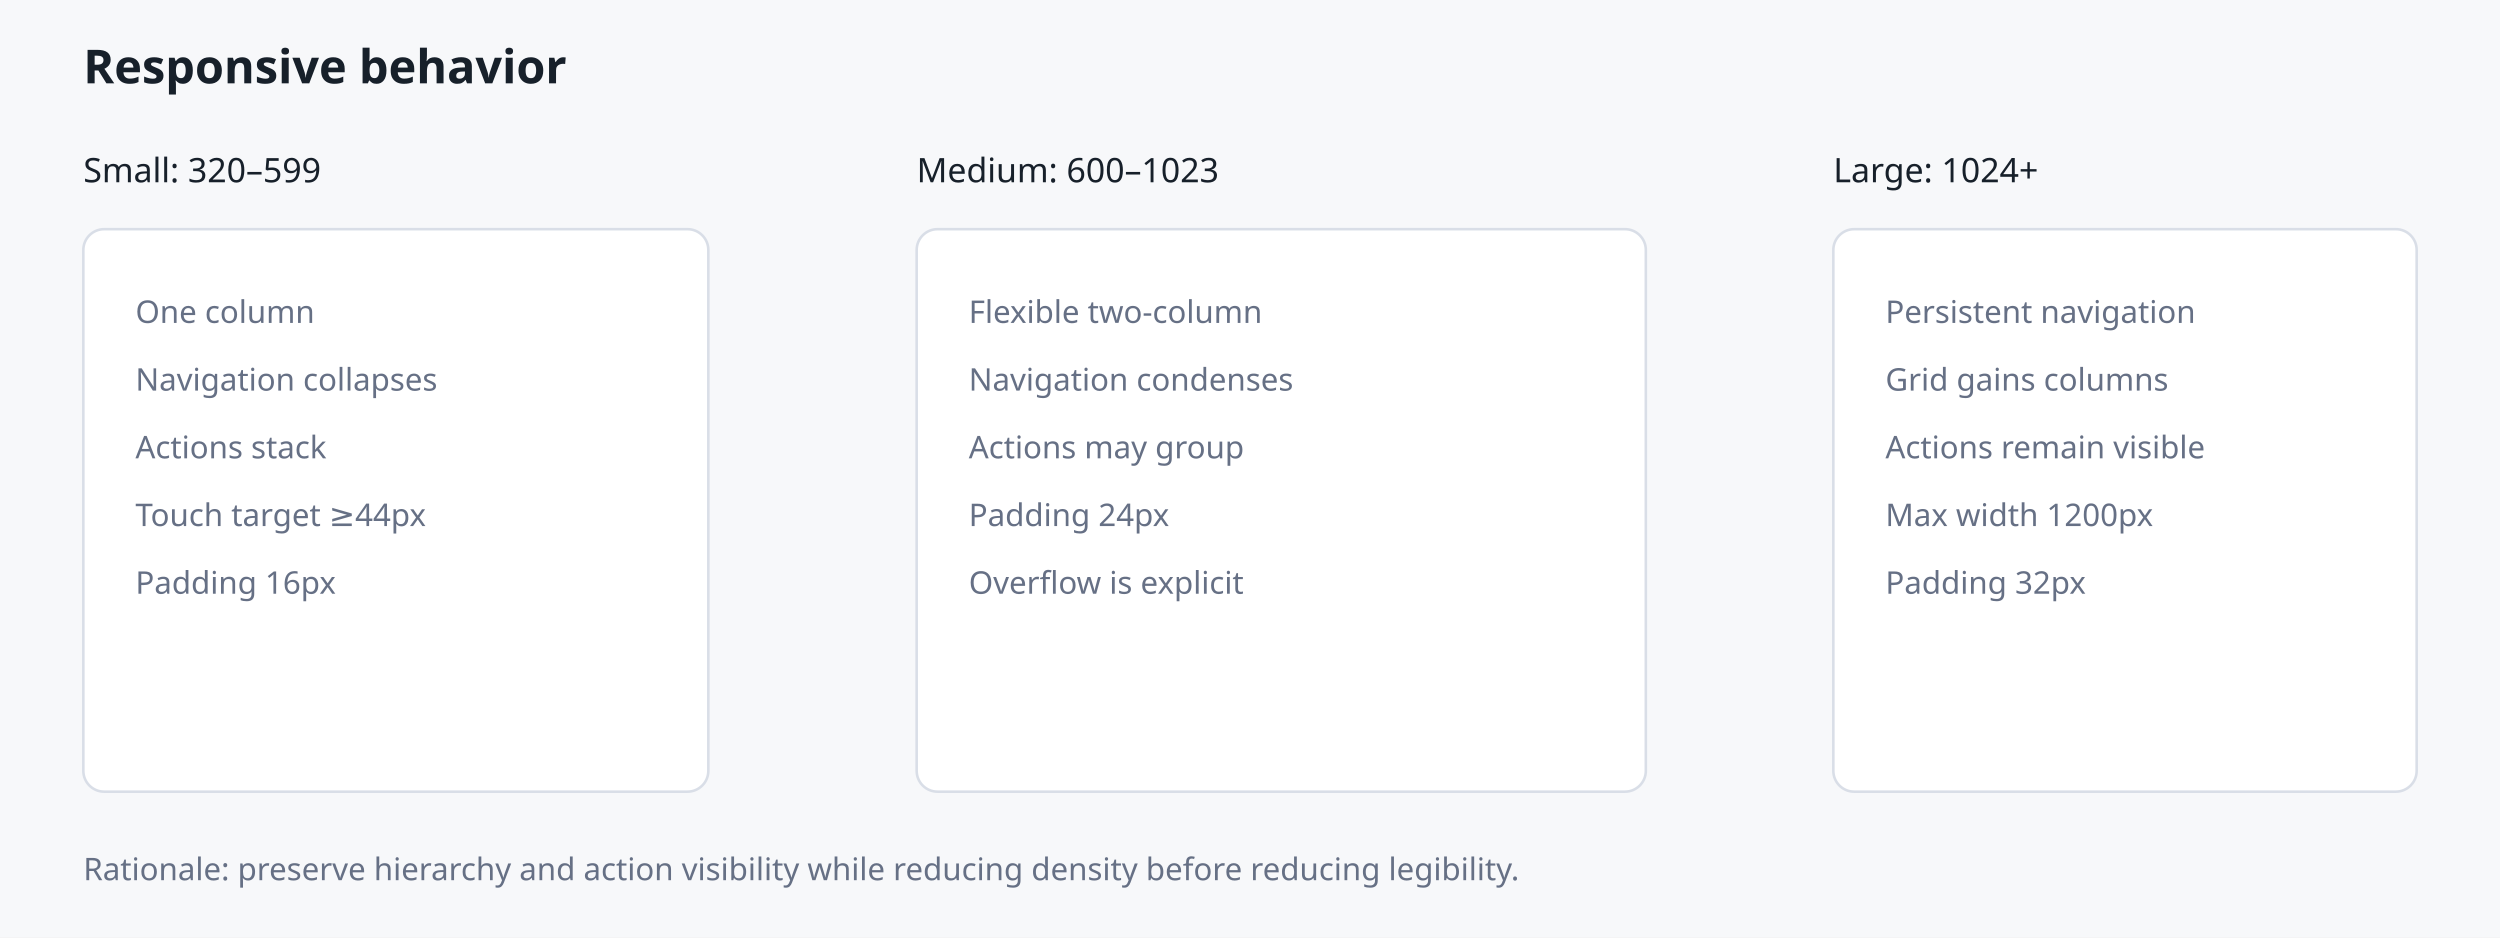
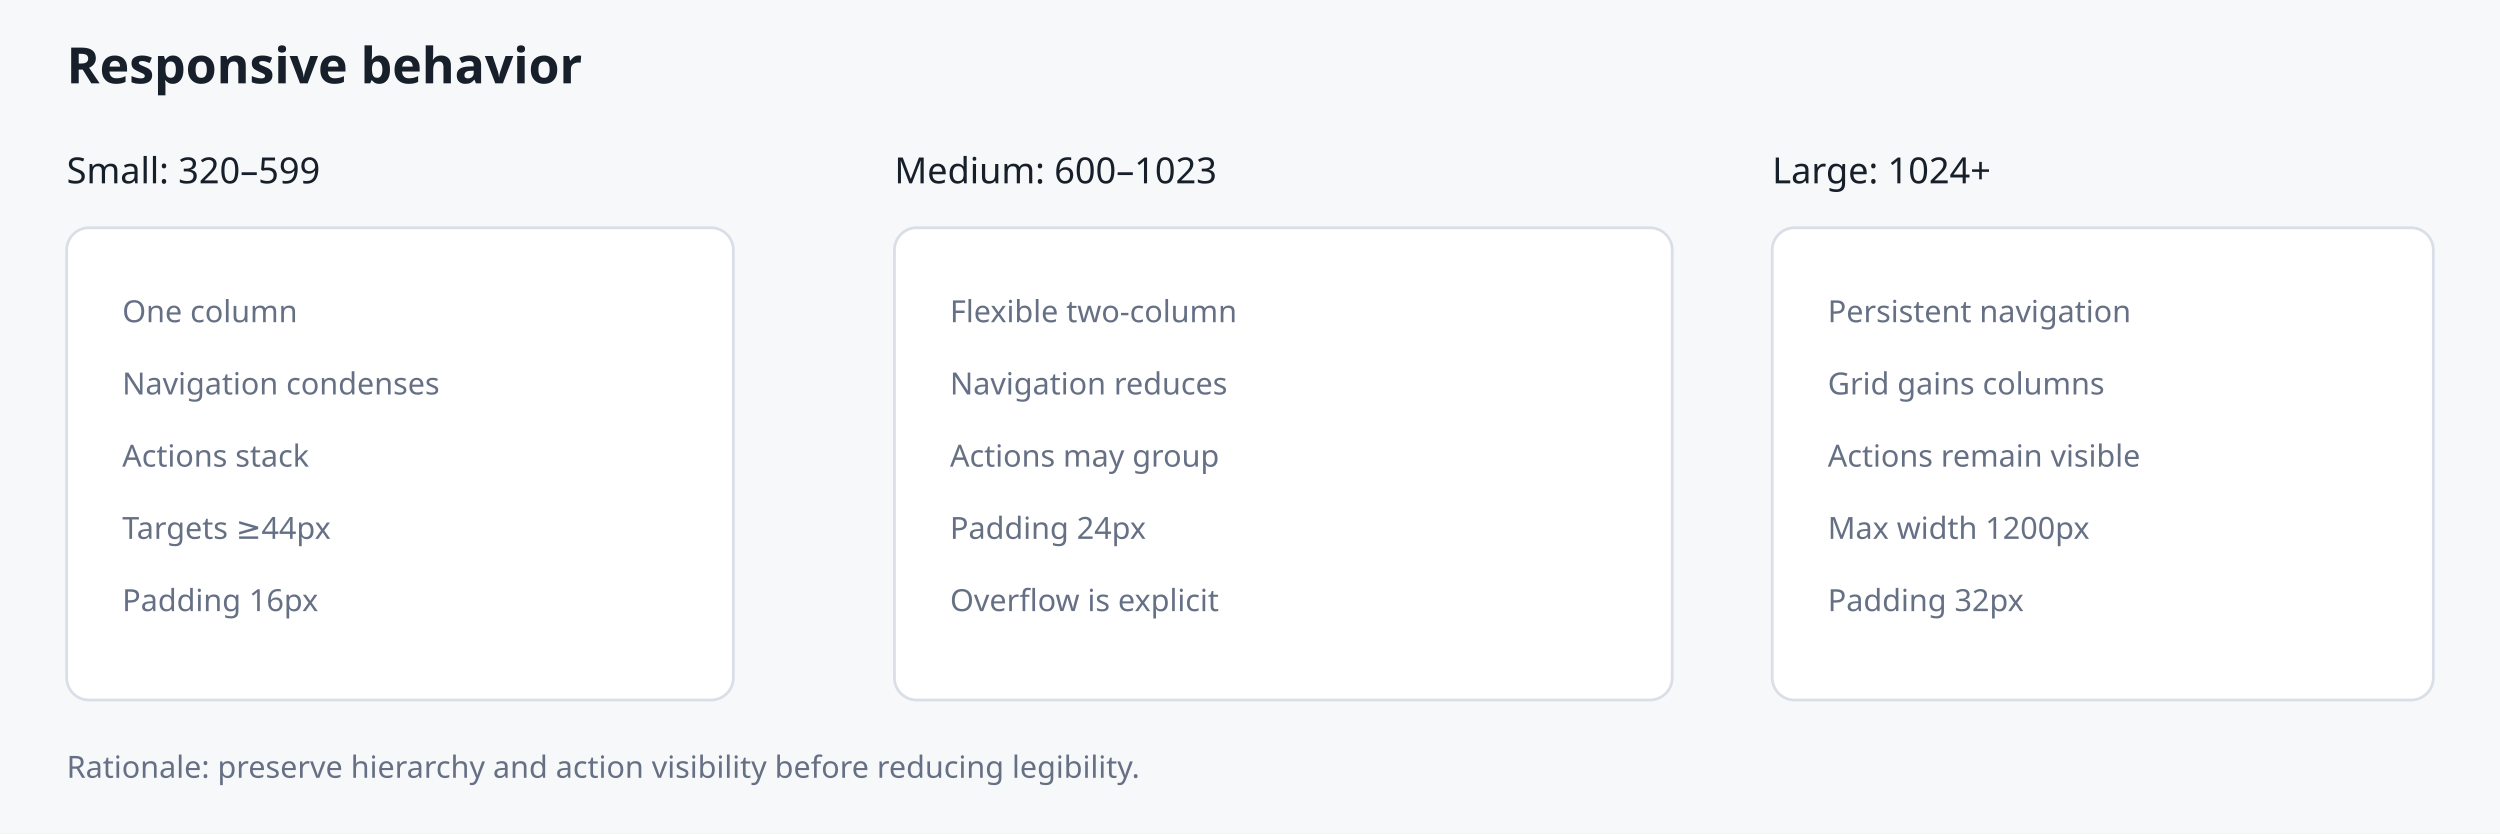
- <svg xmlns="http://www.w3.org/2000/svg" viewBox="0 0 960 360" role="img" aria-label="Responsive layout specification">
-   <rect width="960" height="360" fill="#F7F8FA" />
-   <g font-family="sans-serif" fill="#17202A">
-     <text x="32" y="32" font-size="18" font-weight="700">Responsive behavior</text>
-     <text x="32" y="70" font-size="13">Small: 320–599</text>
-     <text x="352" y="70" font-size="13">Medium: 600–1023</text>
-     <text x="704" y="70" font-size="13">Large: 1024+</text>
+ <svg xmlns="http://www.w3.org/2000/svg" viewBox="0 0 900 300" role="img" aria-label="Generic responsive layout rules">
+   <rect width="900" height="300" fill="#F7F8FA" />
+   <text x="24" y="30" font-family="sans-serif" font-size="18" font-weight="700" fill="#17202A">Responsive behavior</text>
+   <g font-family="sans-serif" font-size="13" fill="#17202A">
+     <text x="24" y="66">Small: 320–599</text>
+     <text x="322" y="66">Medium: 600–1023</text>
+     <text x="638" y="66">Large: 1024+</text>
  </g>
-   <rect x="32" y="88" width="240" height="216" rx="8" fill="#FFF" stroke="#D9DEE7" />
-   <rect x="352" y="88" width="280" height="216" rx="8" fill="#FFF" stroke="#D9DEE7" />
-   <rect x="704" y="88" width="224" height="216" rx="8" fill="#FFF" stroke="#D9DEE7" />
-   <g font-family="sans-serif" font-size="12" fill="#667085">
-     <text x="52" y="124">One column</text>
-     <text x="52" y="150">Navigation collapses</text>
-     <text x="52" y="176">Actions stack</text>
-     <text x="52" y="202">Touch target ≥44px</text>
-     <text x="52" y="228">Padding 16px</text>
-     <text x="372" y="124">Flexible two-column</text>
-     <text x="372" y="150">Navigation condenses</text>
-     <text x="372" y="176">Actions may group</text>
-     <text x="372" y="202">Padding 24px</text>
-     <text x="372" y="228">Overflow is explicit</text>
-     <text x="724" y="124">Persistent navigation</text>
-     <text x="724" y="150">Grid gains columns</text>
-     <text x="724" y="176">Actions remain visible</text>
-     <text x="724" y="202">Max width 1200px</text>
-     <text x="724" y="228">Padding 32px</text>
+   <rect x="24" y="82" width="240" height="170" rx="8" fill="#FFF" stroke="#D9DEE7" />
+   <rect x="322" y="82" width="280" height="170" rx="8" fill="#FFF" stroke="#D9DEE7" />
+   <rect x="638" y="82" width="238" height="170" rx="8" fill="#FFF" stroke="#D9DEE7" />
+   <g font-family="sans-serif" font-size="11" fill="#667085">
+     <text x="44" y="116">One column</text>
+     <text x="44" y="142">Navigation condenses</text>
+     <text x="44" y="168">Actions stack</text>
+     <text x="44" y="194">Targets ≥44px</text>
+     <text x="44" y="220">Padding 16px</text>
+     <text x="342" y="116">Flexible two-column</text>
+     <text x="342" y="142">Navigation reduces</text>
+     <text x="342" y="168">Actions may group</text>
+     <text x="342" y="194">Padding 24px</text>
+     <text x="342" y="220">Overflow is explicit</text>
+     <text x="658" y="116">Persistent navigation</text>
+     <text x="658" y="142">Grid gains columns</text>
+     <text x="658" y="168">Actions remain visible</text>
+     <text x="658" y="194">Max width 1200px</text>
+     <text x="658" y="220">Padding 32px</text>
  </g>
-   <text x="32" y="338" font-family="sans-serif" font-size="12" fill="#667085">Rationale: preserve hierarchy and action visibility while reducing density before reducing legibility.</text>
+   <text x="24" y="280" font-family="sans-serif" font-size="11" fill="#667085">Rationale: preserve hierarchy and action visibility before reducing legibility.</text>
</svg>
